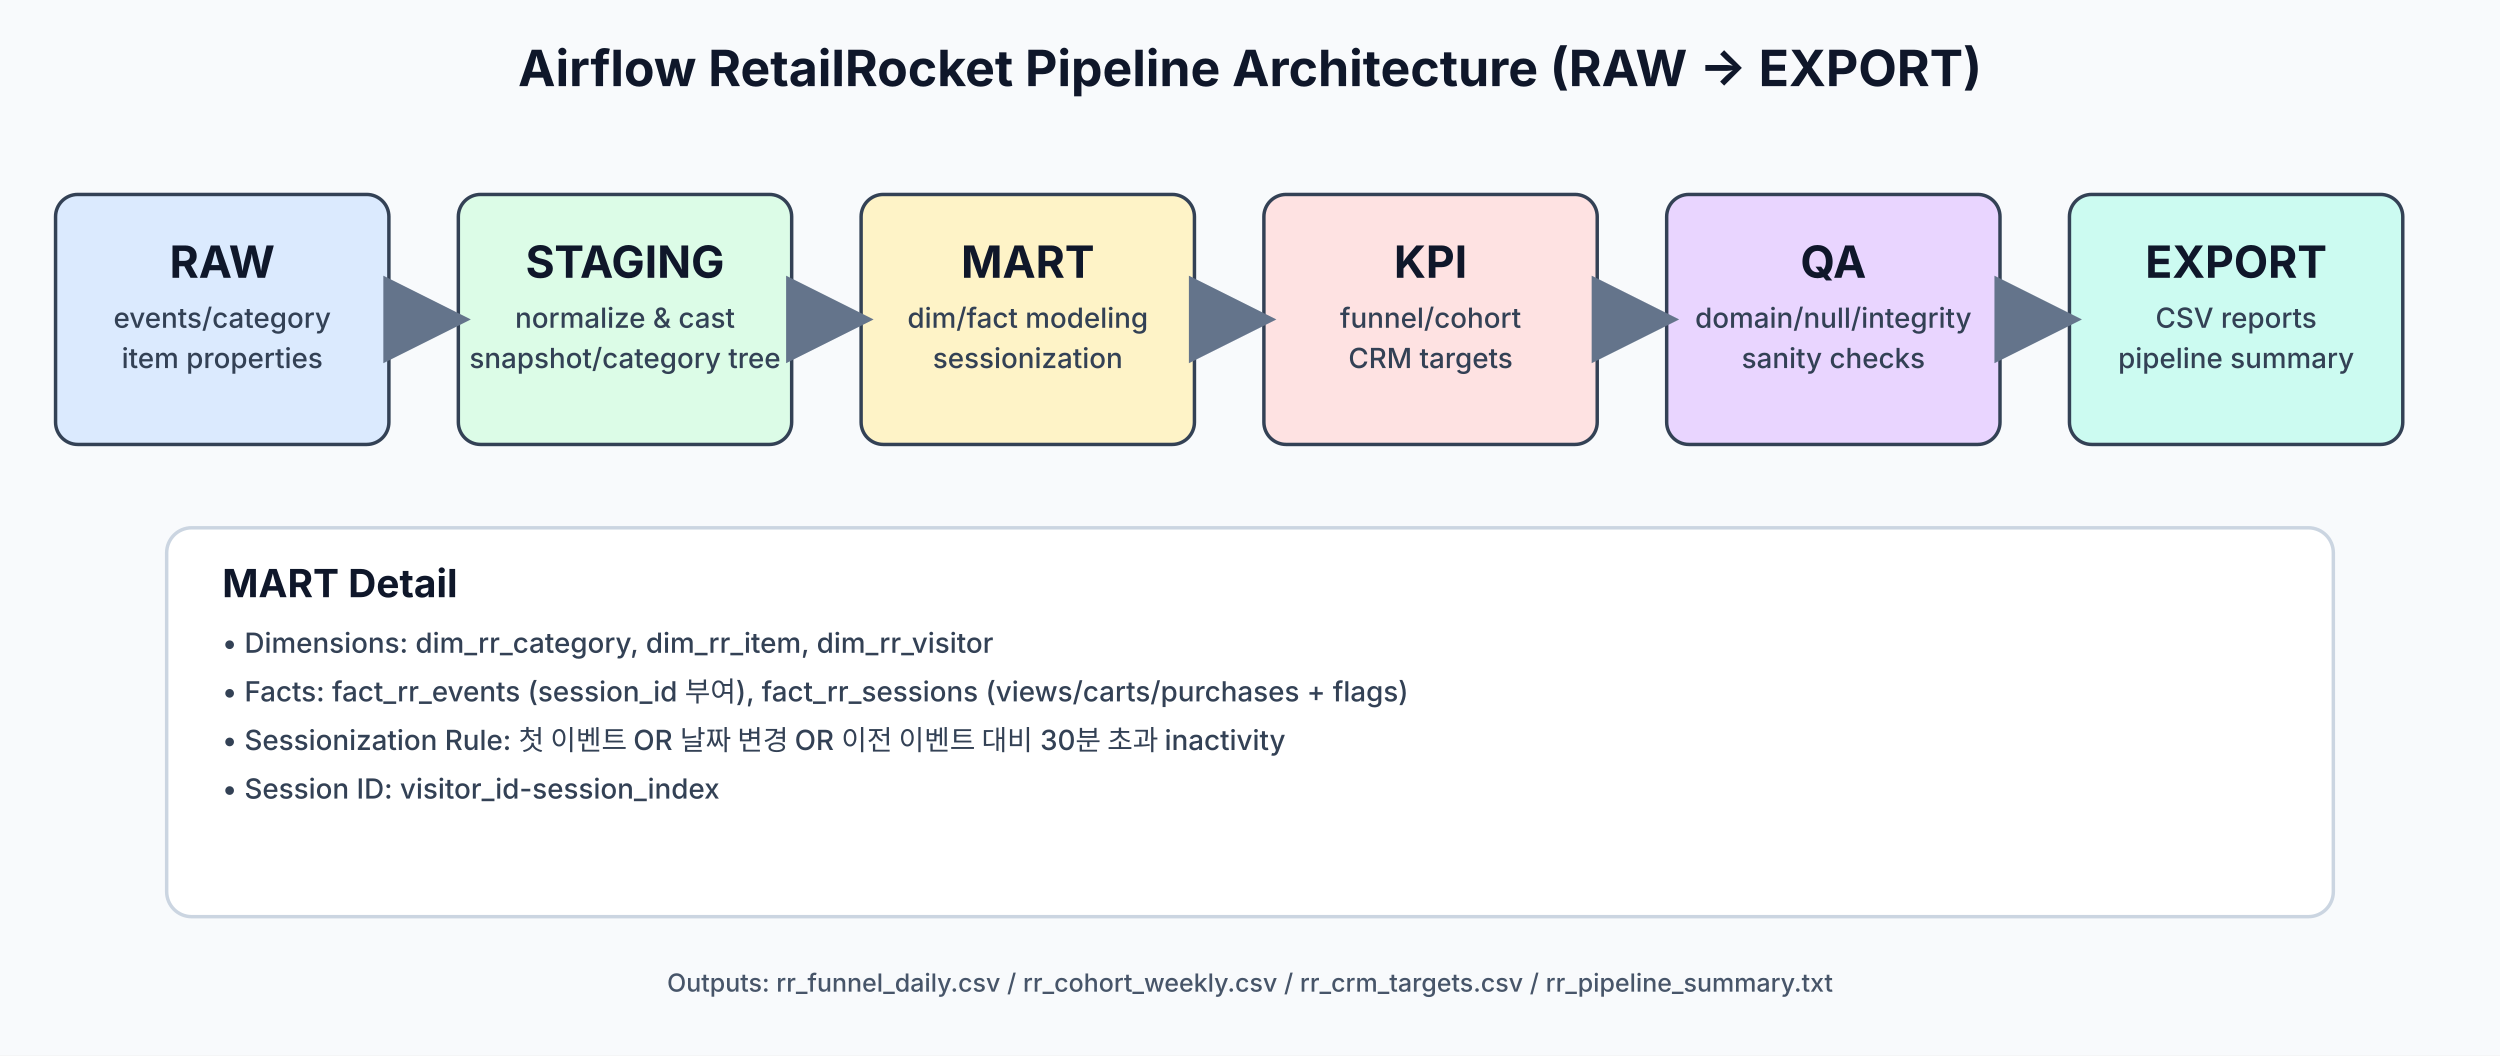
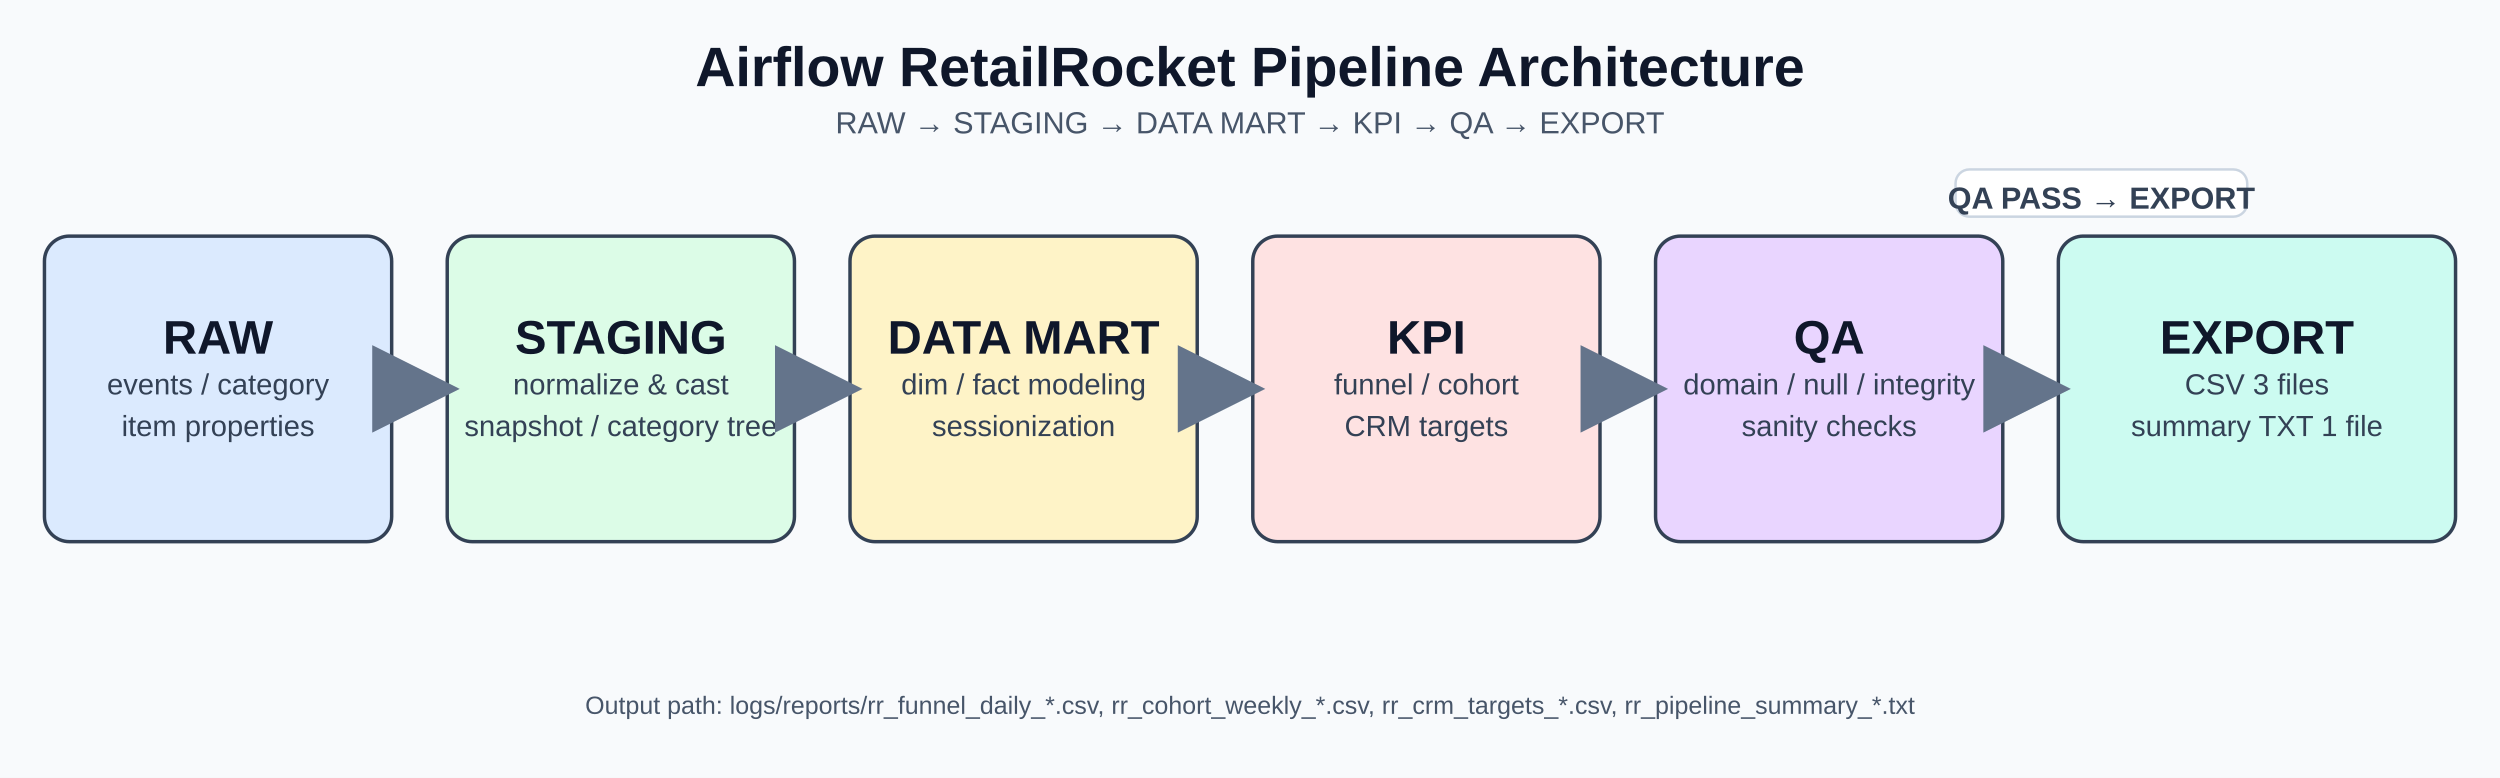
- <svg xmlns="http://www.w3.org/2000/svg" width="1800" height="760" viewBox="0 0 1800 760" fill="none">
+ <svg xmlns="http://www.w3.org/2000/svg" width="1800" height="560" viewBox="0 0 1800 560" fill="none">
  <defs>
    <style>
-       .title { font: 700 36px "Inter", "Pretendard", "Noto Sans KR", Arial, sans-serif; fill: #0f172a; }
-       .label { font: 700 32px "Inter", "Pretendard", "Noto Sans KR", Arial, sans-serif; fill: #0f172a; }
-       .sub { font: 550 20px "Inter", "Pretendard", "Noto Sans KR", Arial, sans-serif; fill: #334155; }
-       .noteHead { font: 700 28px "Inter", "Pretendard", "Noto Sans KR", Arial, sans-serif; fill: #0f172a; }
-       .noteLine { font: 500 20px "Inter", "Pretendard", "Noto Sans KR", Arial, sans-serif; fill: #334155; }
-       .footer { font: 500 18px "Inter", "Pretendard", "Noto Sans KR", Arial, sans-serif; fill: #475569; }
+       .title { font-family: "Pretendard", "Noto Sans KR", "Malgun Gothic", "Apple SD Gothic Neo", Arial, sans-serif; font-size: 40px; font-weight: 700; fill: #0f172a; }
+       .subTitle { font-family: "Pretendard", "Noto Sans KR", "Malgun Gothic", "Apple SD Gothic Neo", Arial, sans-serif; font-size: 22px; font-weight: 500; fill: #475569; }
+       .boxTitle { font-family: "Pretendard", "Noto Sans KR", "Malgun Gothic", "Apple SD Gothic Neo", Arial, sans-serif; font-size: 34px; font-weight: 700; fill: #0f172a; }
+       .boxLine { font-family: "Pretendard", "Noto Sans KR", "Malgun Gothic", "Apple SD Gothic Neo", Arial, sans-serif; font-size: 21px; font-weight: 500; fill: #334155; }
+       .gate { font-family: "Pretendard", "Noto Sans KR", "Malgun Gothic", "Apple SD Gothic Neo", Arial, sans-serif; font-size: 22px; font-weight: 700; fill: #334155; }
+       .footer { font-family: "Pretendard", "Noto Sans KR", "Malgun Gothic", "Apple SD Gothic Neo", Arial, sans-serif; font-size: 18px; font-weight: 500; fill: #475569; }
    </style>
    <marker id="arrow" markerWidth="14" markerHeight="14" refX="12" refY="7" orient="auto">
      <path d="M0,0 L14,7 L0,14 z" fill="#64748b" />
    </marker>
  </defs>
-   <rect x="0" y="0" width="1800" height="760" fill="#f8fafc" />
-   <text x="900" y="62" text-anchor="middle" class="title">Airflow RetailRocket Pipeline Architecture (RAW → EXPORT)</text>
+   <rect x="0" y="0" width="1800" height="560" fill="#f8fafc" />
+   <text x="900" y="62" text-anchor="middle" class="title">Airflow RetailRocket Pipeline Architecture</text>
+   <text x="900" y="96" text-anchor="middle" class="subTitle">RAW → STAGING → DATA MART → KPI → QA → EXPORT</text>
  <g>
-     <rect x="40" y="140" rx="16" ry="16" width="240" height="180" fill="#dbeafe" stroke="#334155" stroke-width="2.5" />
-     <text x="160" y="200" text-anchor="middle" class="label">RAW</text>
-     <text x="160" y="236" text-anchor="middle" class="sub">events/category</text>
-     <text x="160" y="265" text-anchor="middle" class="sub">item properties</text>
+     <rect x="32" y="170" rx="18" ry="18" width="250" height="220" fill="#dbeafe" stroke="#334155" stroke-width="2.5" />
+     <text x="157" y="245" text-anchor="middle" dominant-baseline="middle" class="boxTitle">RAW</text>
+     <text x="157" y="278" text-anchor="middle" dominant-baseline="middle" class="boxLine">events / category</text>
+     <text x="157" y="308" text-anchor="middle" dominant-baseline="middle" class="boxLine">item properties</text>
  </g>
  <g>
-     <rect x="330" y="140" rx="16" ry="16" width="240" height="180" fill="#dcfce7" stroke="#334155" stroke-width="2.5" />
-     <text x="450" y="200" text-anchor="middle" class="label">STAGING</text>
-     <text x="450" y="236" text-anchor="middle" class="sub">normalize &amp; cast</text>
-     <text x="450" y="265" text-anchor="middle" class="sub">snapshot/category tree</text>
+     <rect x="322" y="170" rx="18" ry="18" width="250" height="220" fill="#dcfce7" stroke="#334155" stroke-width="2.5" />
+     <text x="447" y="245" text-anchor="middle" dominant-baseline="middle" class="boxTitle">STAGING</text>
+     <text x="447" y="278" text-anchor="middle" dominant-baseline="middle" class="boxLine">normalize &amp; cast</text>
+     <text x="447" y="308" text-anchor="middle" dominant-baseline="middle" class="boxLine">snapshot / category tree</text>
  </g>
  <g>
-     <rect x="620" y="140" rx="16" ry="16" width="240" height="180" fill="#fef3c7" stroke="#334155" stroke-width="2.5" />
-     <text x="740" y="200" text-anchor="middle" class="label">MART</text>
-     <text x="740" y="236" text-anchor="middle" class="sub">dim/fact modeling</text>
-     <text x="740" y="265" text-anchor="middle" class="sub">sessionization</text>
+     <rect x="612" y="170" rx="18" ry="18" width="250" height="220" fill="#fef3c7" stroke="#334155" stroke-width="2.5" />
+     <text x="737" y="245" text-anchor="middle" dominant-baseline="middle" class="boxTitle">DATA MART</text>
+     <text x="737" y="278" text-anchor="middle" dominant-baseline="middle" class="boxLine">dim / fact modeling</text>
+     <text x="737" y="308" text-anchor="middle" dominant-baseline="middle" class="boxLine">sessionization</text>
  </g>
  <g>
-     <rect x="910" y="140" rx="16" ry="16" width="240" height="180" fill="#fee2e2" stroke="#334155" stroke-width="2.5" />
-     <text x="1030" y="200" text-anchor="middle" class="label">KPI</text>
-     <text x="1030" y="236" text-anchor="middle" class="sub">funnel/cohort</text>
-     <text x="1030" y="265" text-anchor="middle" class="sub">CRM targets</text>
+     <rect x="902" y="170" rx="18" ry="18" width="250" height="220" fill="#fee2e2" stroke="#334155" stroke-width="2.5" />
+     <text x="1027" y="245" text-anchor="middle" dominant-baseline="middle" class="boxTitle">KPI</text>
+     <text x="1027" y="278" text-anchor="middle" dominant-baseline="middle" class="boxLine">funnel / cohort</text>
+     <text x="1027" y="308" text-anchor="middle" dominant-baseline="middle" class="boxLine">CRM targets</text>
  </g>
  <g>
-     <rect x="1200" y="140" rx="16" ry="16" width="240" height="180" fill="#e9d5ff" stroke="#334155" stroke-width="2.5" />
-     <text x="1320" y="200" text-anchor="middle" class="label">QA</text>
-     <text x="1320" y="236" text-anchor="middle" class="sub">domain/null/integrity</text>
-     <text x="1320" y="265" text-anchor="middle" class="sub">sanity checks</text>
+     <rect x="1192" y="170" rx="18" ry="18" width="250" height="220" fill="#e9d5ff" stroke="#334155" stroke-width="2.5" />
+     <text x="1317" y="245" text-anchor="middle" dominant-baseline="middle" class="boxTitle">QA</text>
+     <text x="1317" y="278" text-anchor="middle" dominant-baseline="middle" class="boxLine">domain / null / integrity</text>
+     <text x="1317" y="308" text-anchor="middle" dominant-baseline="middle" class="boxLine">sanity checks</text>
  </g>
  <g>
-     <rect x="1490" y="140" rx="16" ry="16" width="240" height="180" fill="#ccfbf1" stroke="#334155" stroke-width="2.5" />
-     <text x="1610" y="200" text-anchor="middle" class="label">EXPORT</text>
-     <text x="1610" y="236" text-anchor="middle" class="sub">CSV reports</text>
-     <text x="1610" y="265" text-anchor="middle" class="sub">pipeline summary</text>
+     <rect x="1482" y="170" rx="18" ry="18" width="286" height="220" fill="#ccfbf1" stroke="#334155" stroke-width="2.5" />
+     <text x="1625" y="245" text-anchor="middle" dominant-baseline="middle" class="boxTitle">EXPORT</text>
+     <text x="1625" y="278" text-anchor="middle" dominant-baseline="middle" class="boxLine">CSV 3 files</text>
+     <text x="1625" y="308" text-anchor="middle" dominant-baseline="middle" class="boxLine">summary TXT 1 file</text>
  </g>
-   <line x1="280" y1="230" x2="330" y2="230" stroke="#64748b" stroke-width="4.5" marker-end="url(#arrow)" />
-   <line x1="570" y1="230" x2="620" y2="230" stroke="#64748b" stroke-width="4.5" marker-end="url(#arrow)" />
-   <line x1="860" y1="230" x2="910" y2="230" stroke="#64748b" stroke-width="4.5" marker-end="url(#arrow)" />
-   <line x1="1150" y1="230" x2="1200" y2="230" stroke="#64748b" stroke-width="4.5" marker-end="url(#arrow)" />
-   <line x1="1440" y1="230" x2="1490" y2="230" stroke="#64748b" stroke-width="4.5" marker-end="url(#arrow)" />
-   <rect x="120" y="380" rx="18" ry="18" width="1560" height="280" fill="#ffffff" stroke="#cbd5e1" stroke-width="2.5" />
-   <text x="160" y="430" class="noteHead">MART Detail</text>
-   <text x="160" y="470" class="noteLine">• Dimensions: dim_rr_category, dim_rr_item, dim_rr_visitor</text>
-   <text x="160" y="505" class="noteLine">• Facts: fact_rr_events (session_id 부여), fact_rr_sessions (views/carts/purchases + flags)</text>
-   <text x="160" y="540" class="noteLine">• Sessionization Rule: 첫 이벤트 OR 날짜 변경 OR 이전 이벤트 대비 30분 초과 inactivity</text>
-   <text x="160" y="575" class="noteLine">• Session ID: visitor_id-session_index</text>
-   <text x="900" y="714" text-anchor="middle" class="footer">
-     Outputs: rr_funnel_daily.csv / rr_cohort_weekly.csv / rr_crm_targets.csv / rr_pipeline_summary.txt
+   <line x1="282" y1="280" x2="322" y2="280" stroke="#64748b" stroke-width="4.5" marker-end="url(#arrow)" />
+   <line x1="572" y1="280" x2="612" y2="280" stroke="#64748b" stroke-width="4.5" marker-end="url(#arrow)" />
+   <line x1="862" y1="280" x2="902" y2="280" stroke="#64748b" stroke-width="4.5" marker-end="url(#arrow)" />
+   <line x1="1152" y1="280" x2="1192" y2="280" stroke="#64748b" stroke-width="4.5" marker-end="url(#arrow)" />
+   <line x1="1442" y1="280" x2="1482" y2="280" stroke="#64748b" stroke-width="4.5" marker-end="url(#arrow)" />
+   <rect x="1408" y="122" rx="10" ry="10" width="210" height="34" fill="#ffffff" stroke="#cbd5e1" stroke-width="1.8" />
+   <text x="1513" y="144" text-anchor="middle" dominant-baseline="middle" class="gate">QA PASS → EXPORT</text>
+   <text x="900" y="514" text-anchor="middle" class="footer">
+     Output path: logs/reports/rr_funnel_daily_*.csv, rr_cohort_weekly_*.csv, rr_crm_targets_*.csv, rr_pipeline_summary_*.txt
  </text>
</svg>
